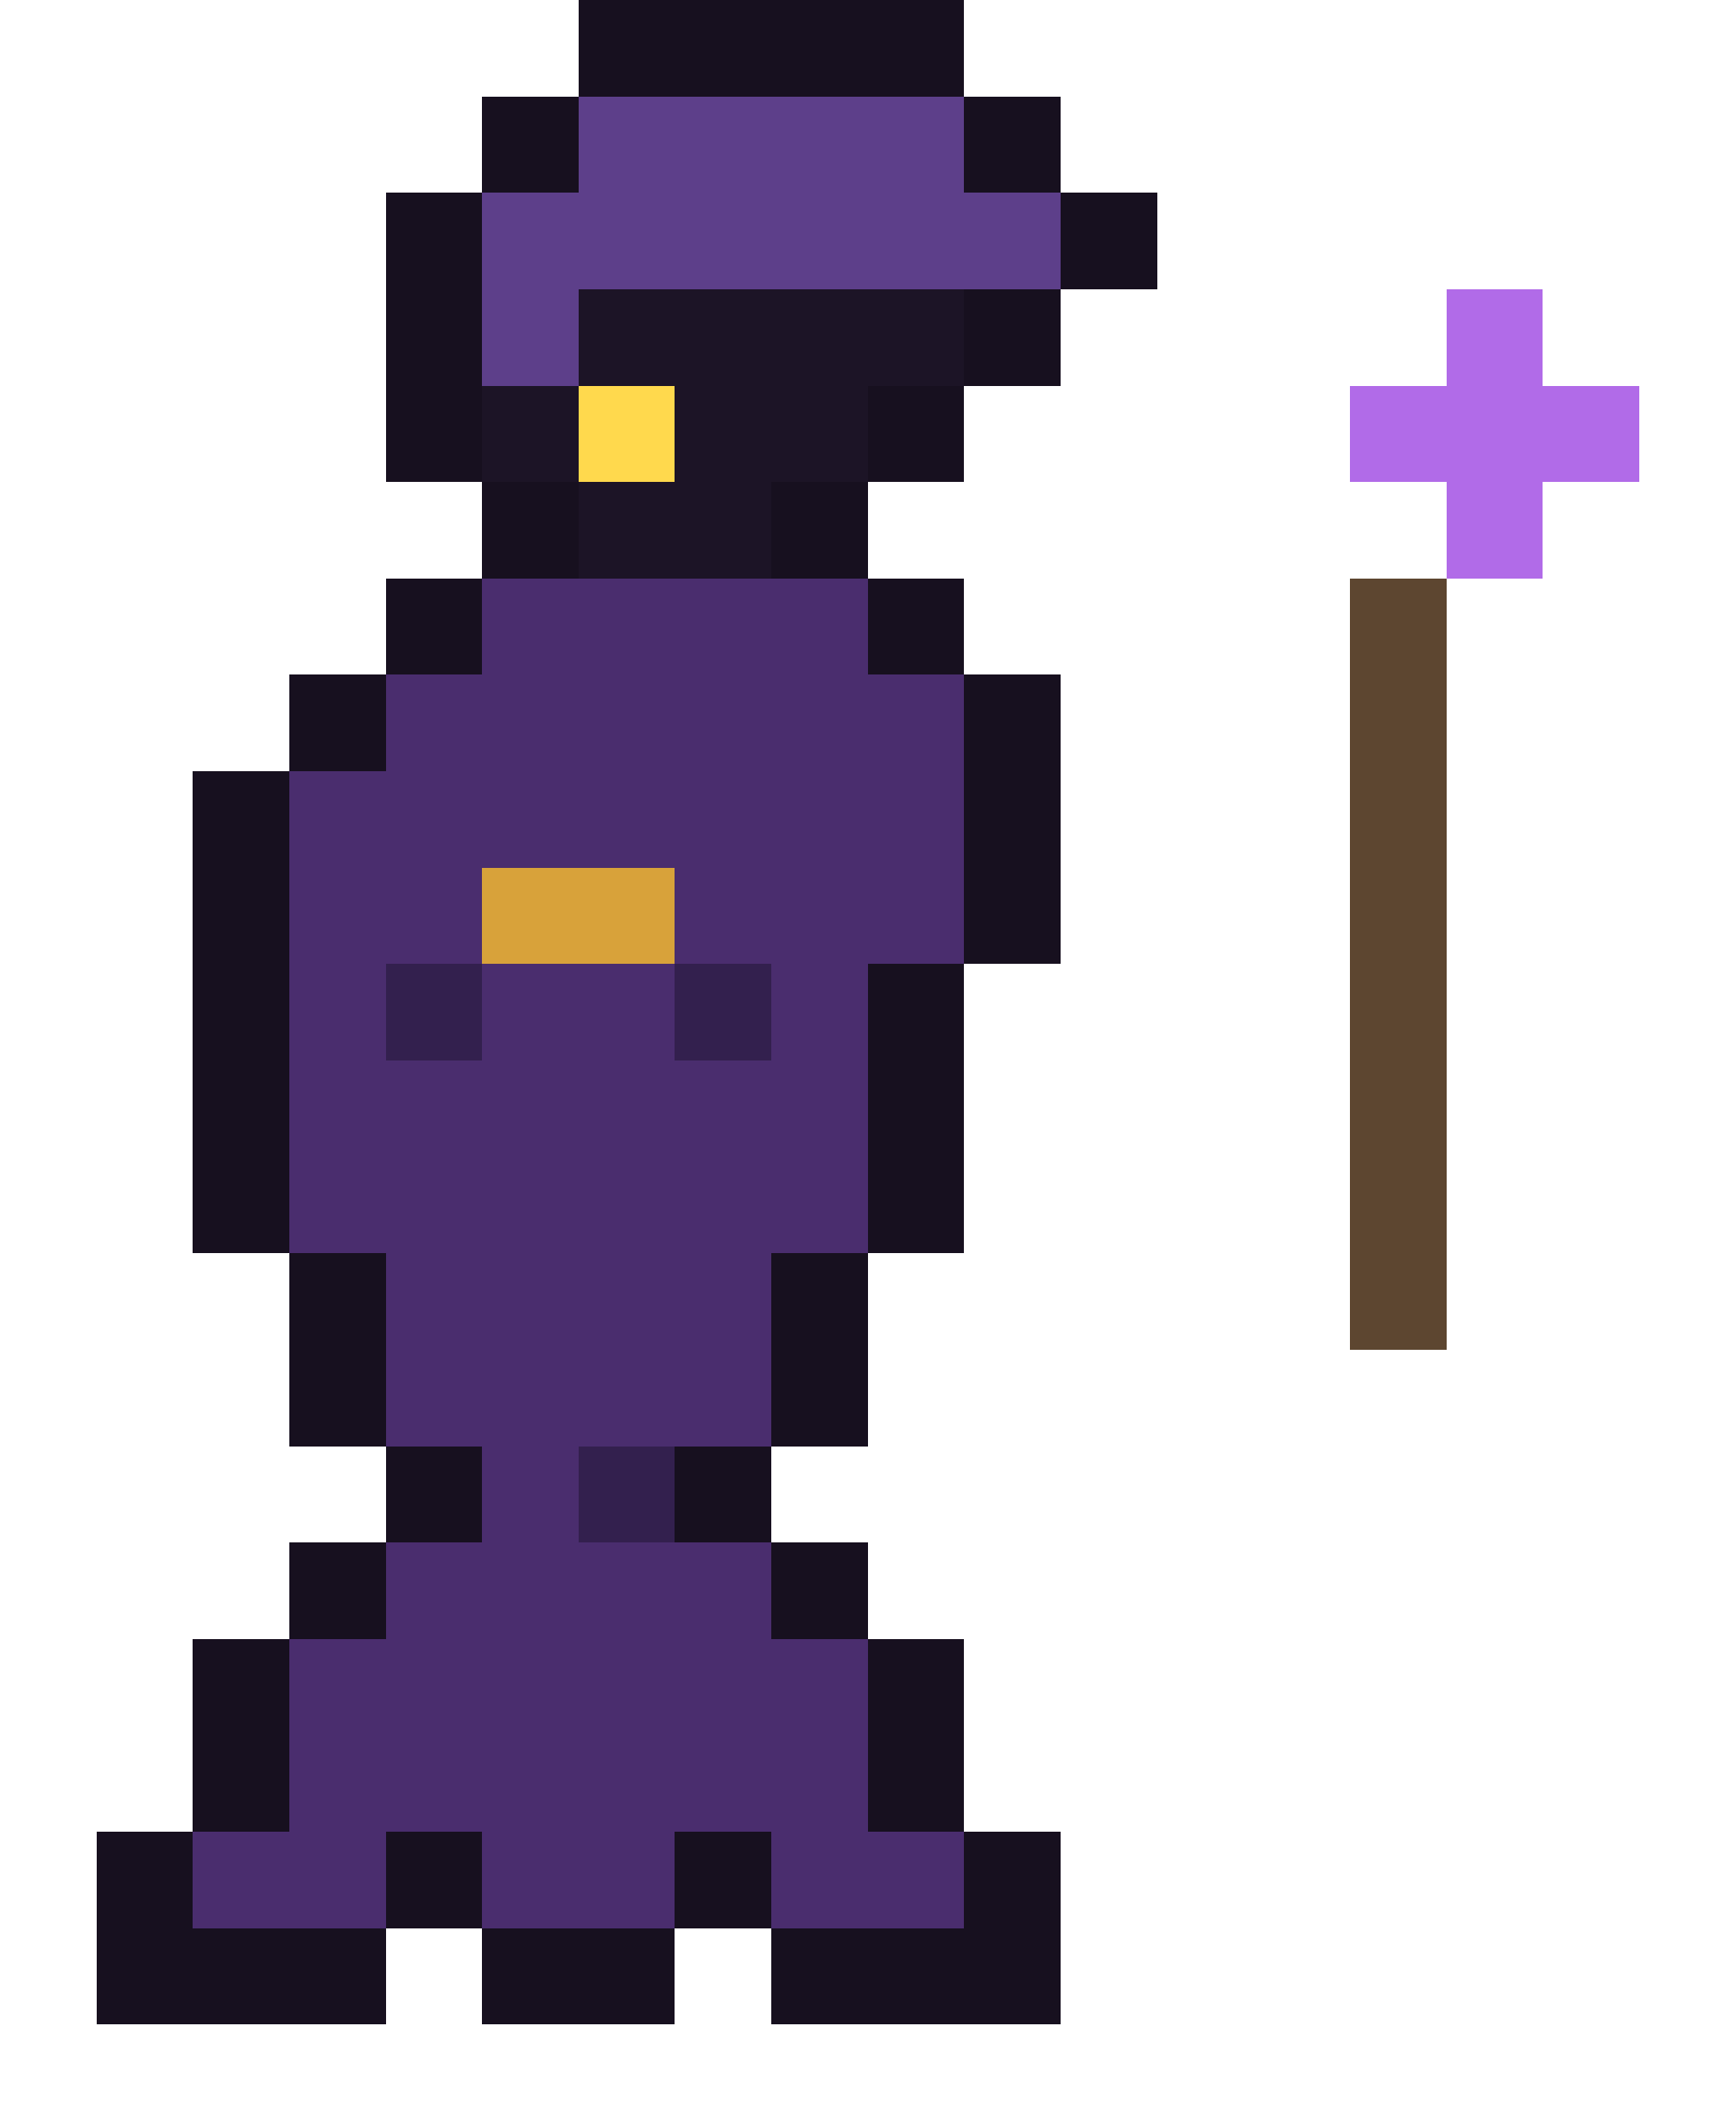
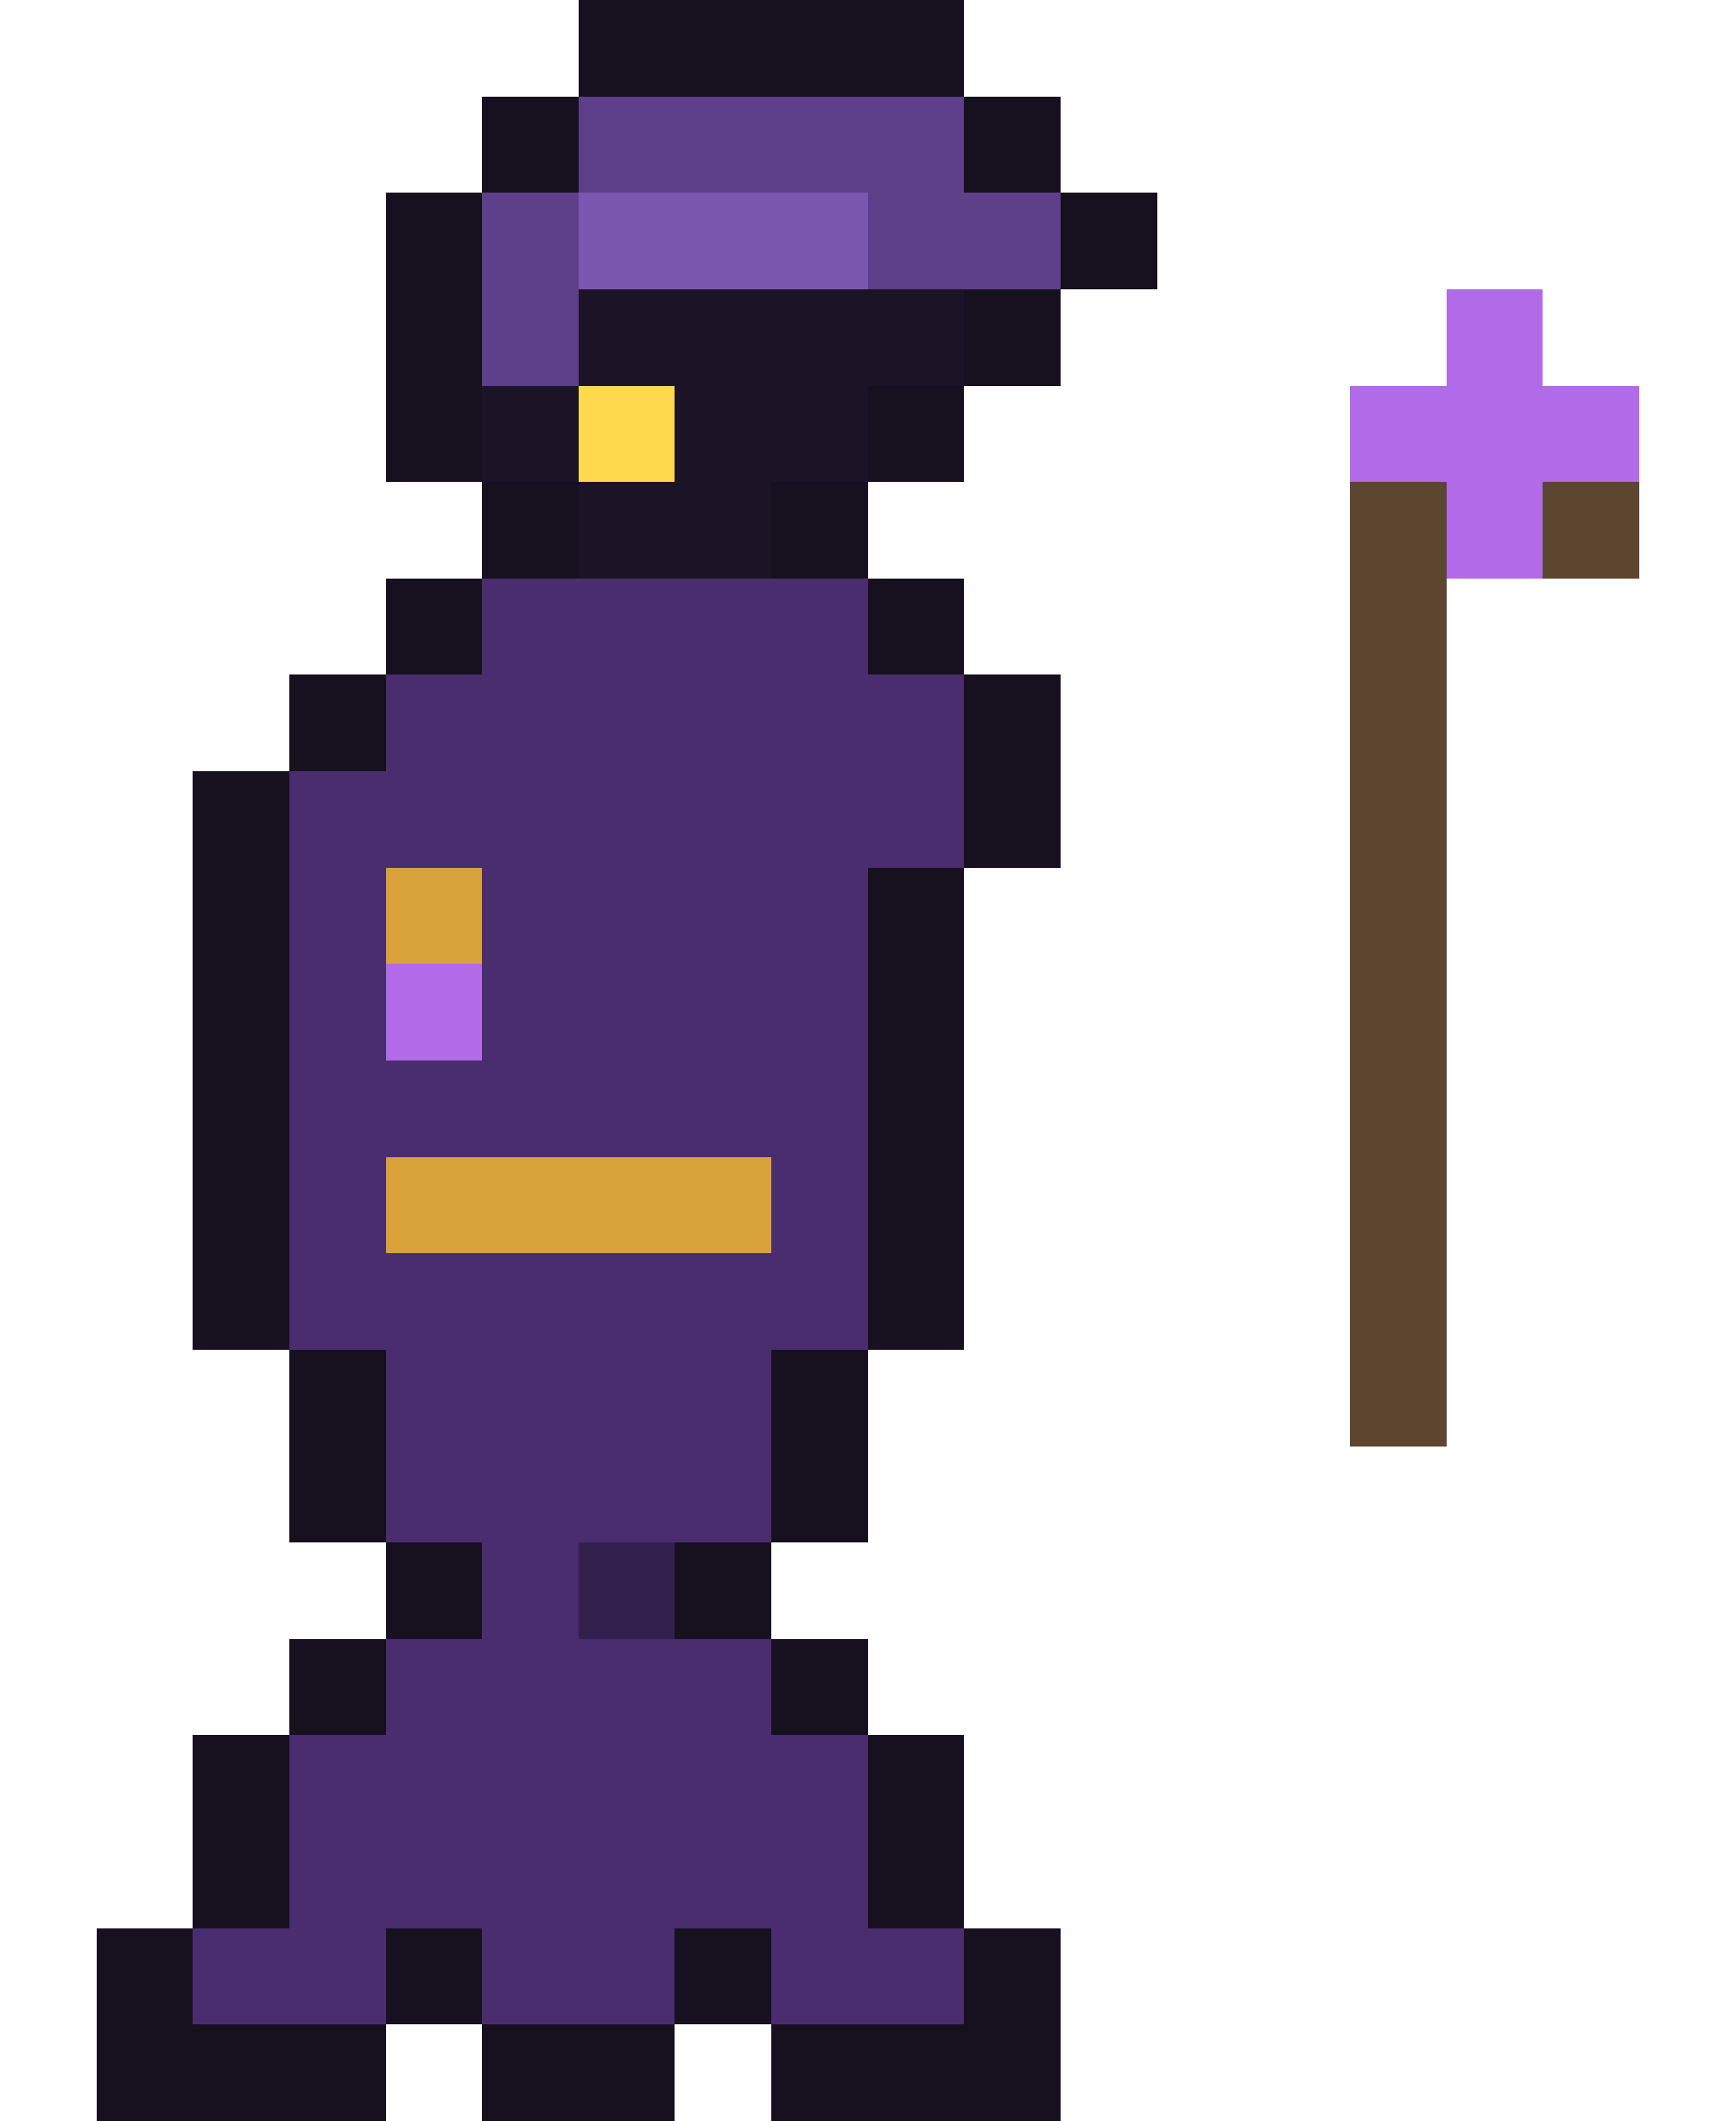
<svg xmlns="http://www.w3.org/2000/svg" width="18" height="22" viewBox="0 0 18 22" shape-rendering="crispEdges">
  <rect x="6" y="0" width="4" height="1" fill="#17101f" />
  <rect x="5" y="1" width="1" height="1" fill="#17101f" />
  <rect x="6" y="1" width="4" height="1" fill="#5d3f8a" />
  <rect x="10" y="1" width="1" height="1" fill="#17101f" />
  <rect x="4" y="2" width="1" height="1" fill="#17101f" />
-   <rect x="5" y="2" width="6" height="1" fill="#5d3f8a" />
+   <rect x="5" y="2" width="1" height="1" fill="#5d3f8a" />
+   <rect x="6" y="2" width="3" height="1" fill="#7a58b0" />
+   <rect x="9" y="2" width="2" height="1" fill="#5d3f8a" />
  <rect x="11" y="2" width="1" height="1" fill="#17101f" />
  <rect x="4" y="3" width="1" height="1" fill="#17101f" />
  <rect x="5" y="3" width="1" height="1" fill="#5d3f8a" />
  <rect x="6" y="3" width="4" height="1" fill="#1c1426" />
  <rect x="10" y="3" width="1" height="1" fill="#17101f" />
  <rect x="15" y="3" width="1" height="1" fill="#b16be8" />
  <rect x="4" y="4" width="1" height="1" fill="#17101f" />
  <rect x="5" y="4" width="1" height="1" fill="#1c1426" />
  <rect x="6" y="4" width="1" height="1" fill="#ffd94d" />
  <rect x="7" y="4" width="2" height="1" fill="#1c1426" />
  <rect x="9" y="4" width="1" height="1" fill="#17101f" />
  <rect x="14" y="4" width="3" height="1" fill="#b16be8" />
  <rect x="5" y="5" width="1" height="1" fill="#17101f" />
  <rect x="6" y="5" width="2" height="1" fill="#1c1426" />
  <rect x="8" y="5" width="1" height="1" fill="#17101f" />
+   <rect x="14" y="5" width="1" height="1" fill="#5d4630" />
  <rect x="15" y="5" width="1" height="1" fill="#b16be8" />
+   <rect x="16" y="5" width="1" height="1" fill="#5d4630" />
  <rect x="4" y="6" width="1" height="1" fill="#17101f" />
  <rect x="5" y="6" width="4" height="1" fill="#4a2d6e" />
  <rect x="9" y="6" width="1" height="1" fill="#17101f" />
  <rect x="14" y="6" width="1" height="1" fill="#5d4630" />
  <rect x="3" y="7" width="1" height="1" fill="#17101f" />
  <rect x="4" y="7" width="6" height="1" fill="#4a2d6e" />
  <rect x="10" y="7" width="1" height="1" fill="#17101f" />
  <rect x="14" y="7" width="1" height="1" fill="#5d4630" />
  <rect x="2" y="8" width="1" height="1" fill="#17101f" />
  <rect x="3" y="8" width="7" height="1" fill="#4a2d6e" />
  <rect x="10" y="8" width="1" height="1" fill="#17101f" />
  <rect x="14" y="8" width="1" height="1" fill="#5d4630" />
  <rect x="2" y="9" width="1" height="1" fill="#17101f" />
-   <rect x="3" y="9" width="2" height="1" fill="#4a2d6e" />
-   <rect x="5" y="9" width="2" height="1" fill="#d8a23a" />
-   <rect x="7" y="9" width="3" height="1" fill="#4a2d6e" />
-   <rect x="10" y="9" width="1" height="1" fill="#17101f" />
+   <rect x="3" y="9" width="1" height="1" fill="#4a2d6e" />
+   <rect x="4" y="9" width="1" height="1" fill="#d8a23a" />
+   <rect x="5" y="9" width="4" height="1" fill="#4a2d6e" />
+   <rect x="9" y="9" width="1" height="1" fill="#17101f" />
  <rect x="14" y="9" width="1" height="1" fill="#5d4630" />
  <rect x="2" y="10" width="1" height="1" fill="#17101f" />
  <rect x="3" y="10" width="1" height="1" fill="#4a2d6e" />
-   <rect x="4" y="10" width="1" height="1" fill="#33204e" />
-   <rect x="5" y="10" width="2" height="1" fill="#4a2d6e" />
-   <rect x="7" y="10" width="1" height="1" fill="#33204e" />
-   <rect x="8" y="10" width="1" height="1" fill="#4a2d6e" />
+   <rect x="4" y="10" width="1" height="1" fill="#b16be8" />
+   <rect x="5" y="10" width="4" height="1" fill="#4a2d6e" />
  <rect x="9" y="10" width="1" height="1" fill="#17101f" />
  <rect x="14" y="10" width="1" height="1" fill="#5d4630" />
  <rect x="2" y="11" width="1" height="1" fill="#17101f" />
  <rect x="3" y="11" width="6" height="1" fill="#4a2d6e" />
  <rect x="9" y="11" width="1" height="1" fill="#17101f" />
  <rect x="14" y="11" width="1" height="1" fill="#5d4630" />
  <rect x="2" y="12" width="1" height="1" fill="#17101f" />
-   <rect x="3" y="12" width="6" height="1" fill="#4a2d6e" />
+   <rect x="3" y="12" width="1" height="1" fill="#4a2d6e" />
+   <rect x="4" y="12" width="4" height="1" fill="#d8a23a" />
+   <rect x="8" y="12" width="1" height="1" fill="#4a2d6e" />
  <rect x="9" y="12" width="1" height="1" fill="#17101f" />
  <rect x="14" y="12" width="1" height="1" fill="#5d4630" />
-   <rect x="3" y="13" width="1" height="1" fill="#17101f" />
-   <rect x="4" y="13" width="4" height="1" fill="#4a2d6e" />
-   <rect x="8" y="13" width="1" height="1" fill="#17101f" />
+   <rect x="2" y="13" width="1" height="1" fill="#17101f" />
+   <rect x="3" y="13" width="6" height="1" fill="#4a2d6e" />
+   <rect x="9" y="13" width="1" height="1" fill="#17101f" />
  <rect x="14" y="13" width="1" height="1" fill="#5d4630" />
  <rect x="3" y="14" width="1" height="1" fill="#17101f" />
  <rect x="4" y="14" width="4" height="1" fill="#4a2d6e" />
  <rect x="8" y="14" width="1" height="1" fill="#17101f" />
-   <rect x="4" y="15" width="1" height="1" fill="#17101f" />
-   <rect x="5" y="15" width="1" height="1" fill="#4a2d6e" />
-   <rect x="6" y="15" width="1" height="1" fill="#33204e" />
-   <rect x="7" y="15" width="1" height="1" fill="#17101f" />
-   <rect x="3" y="16" width="1" height="1" fill="#17101f" />
-   <rect x="4" y="16" width="4" height="1" fill="#4a2d6e" />
-   <rect x="8" y="16" width="1" height="1" fill="#17101f" />
-   <rect x="2" y="17" width="1" height="1" fill="#17101f" />
-   <rect x="3" y="17" width="6" height="1" fill="#4a2d6e" />
-   <rect x="9" y="17" width="1" height="1" fill="#17101f" />
+   <rect x="14" y="14" width="1" height="1" fill="#5d4630" />
+   <rect x="3" y="15" width="1" height="1" fill="#17101f" />
+   <rect x="4" y="15" width="4" height="1" fill="#4a2d6e" />
+   <rect x="8" y="15" width="1" height="1" fill="#17101f" />
+   <rect x="4" y="16" width="1" height="1" fill="#17101f" />
+   <rect x="5" y="16" width="1" height="1" fill="#4a2d6e" />
+   <rect x="6" y="16" width="1" height="1" fill="#33204e" />
+   <rect x="7" y="16" width="1" height="1" fill="#17101f" />
+   <rect x="3" y="17" width="1" height="1" fill="#17101f" />
+   <rect x="4" y="17" width="4" height="1" fill="#4a2d6e" />
+   <rect x="8" y="17" width="1" height="1" fill="#17101f" />
  <rect x="2" y="18" width="1" height="1" fill="#17101f" />
  <rect x="3" y="18" width="6" height="1" fill="#4a2d6e" />
  <rect x="9" y="18" width="1" height="1" fill="#17101f" />
-   <rect x="1" y="19" width="1" height="1" fill="#17101f" />
-   <rect x="2" y="19" width="2" height="1" fill="#4a2d6e" />
-   <rect x="4" y="19" width="1" height="1" fill="#17101f" />
-   <rect x="5" y="19" width="2" height="1" fill="#4a2d6e" />
-   <rect x="7" y="19" width="1" height="1" fill="#17101f" />
-   <rect x="8" y="19" width="2" height="1" fill="#4a2d6e" />
-   <rect x="10" y="19" width="1" height="1" fill="#17101f" />
-   <rect x="1" y="20" width="3" height="1" fill="#17101f" />
-   <rect x="5" y="20" width="2" height="1" fill="#17101f" />
-   <rect x="8" y="20" width="3" height="1" fill="#17101f" />
+   <rect x="2" y="19" width="1" height="1" fill="#17101f" />
+   <rect x="3" y="19" width="6" height="1" fill="#4a2d6e" />
+   <rect x="9" y="19" width="1" height="1" fill="#17101f" />
+   <rect x="1" y="20" width="1" height="1" fill="#17101f" />
+   <rect x="2" y="20" width="2" height="1" fill="#4a2d6e" />
+   <rect x="4" y="20" width="1" height="1" fill="#17101f" />
+   <rect x="5" y="20" width="2" height="1" fill="#4a2d6e" />
+   <rect x="7" y="20" width="1" height="1" fill="#17101f" />
+   <rect x="8" y="20" width="2" height="1" fill="#4a2d6e" />
+   <rect x="10" y="20" width="1" height="1" fill="#17101f" />
+   <rect x="1" y="21" width="3" height="1" fill="#17101f" />
+   <rect x="5" y="21" width="2" height="1" fill="#17101f" />
+   <rect x="8" y="21" width="3" height="1" fill="#17101f" />
</svg>
